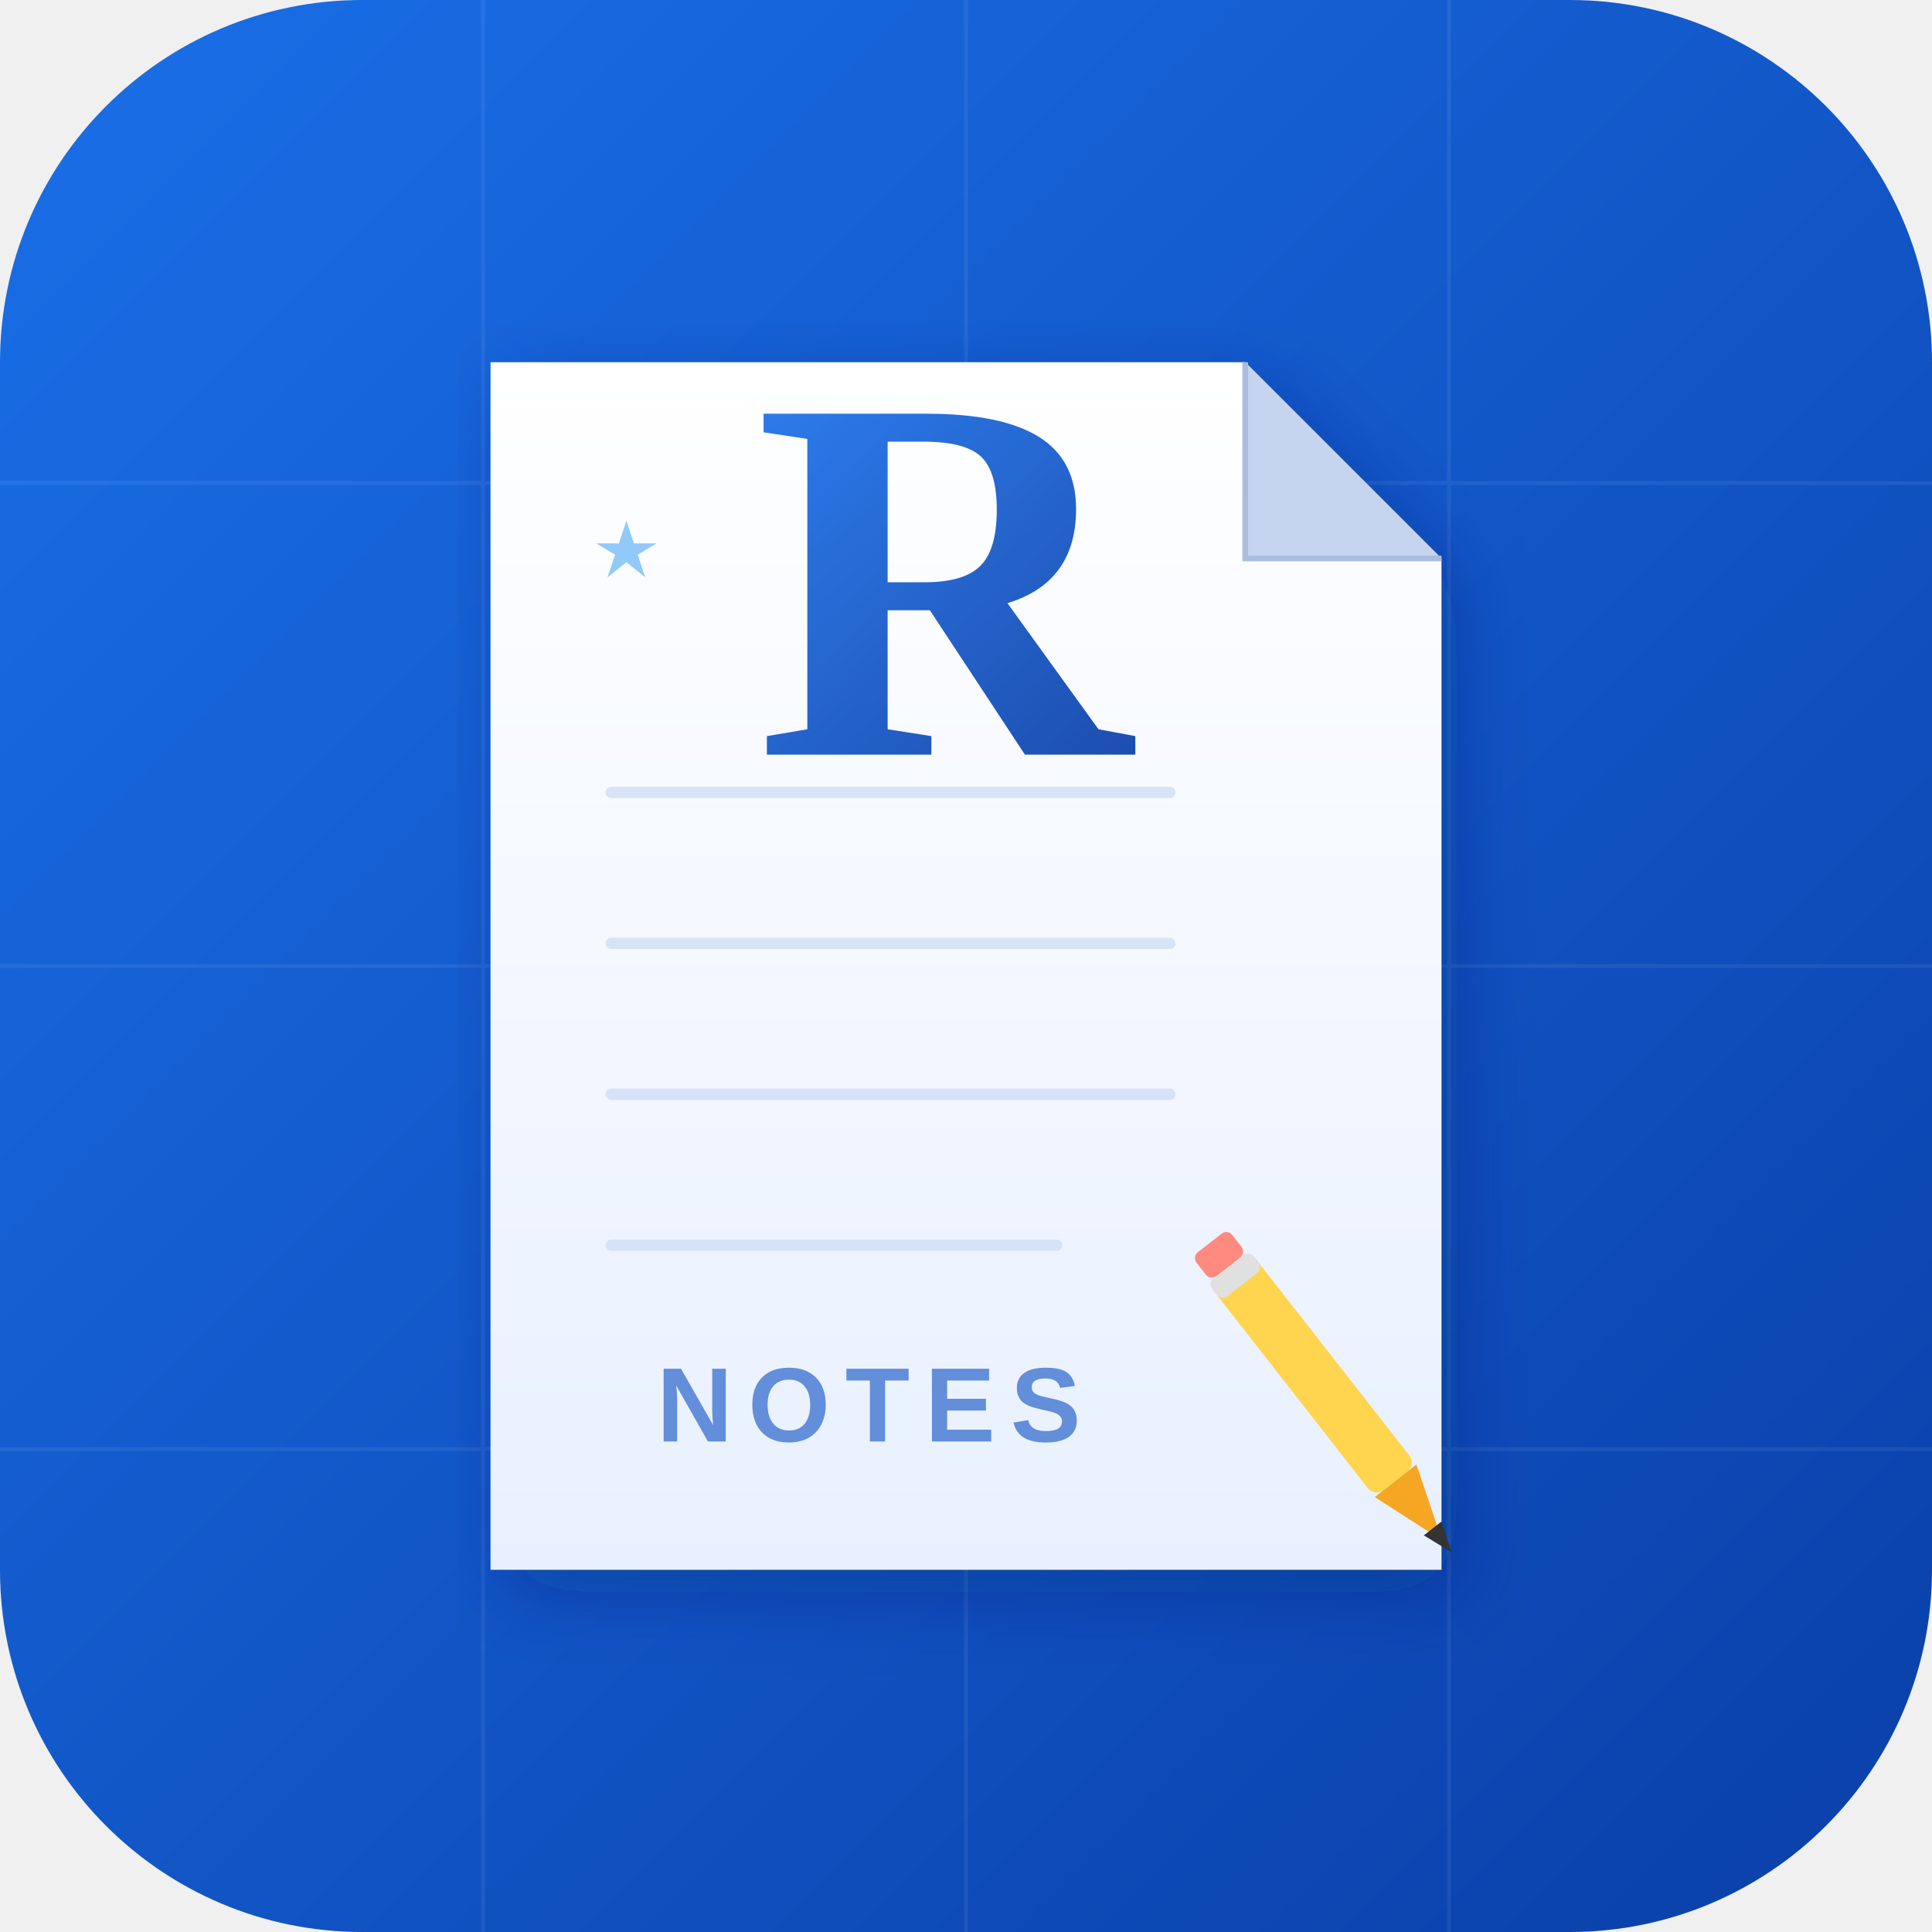
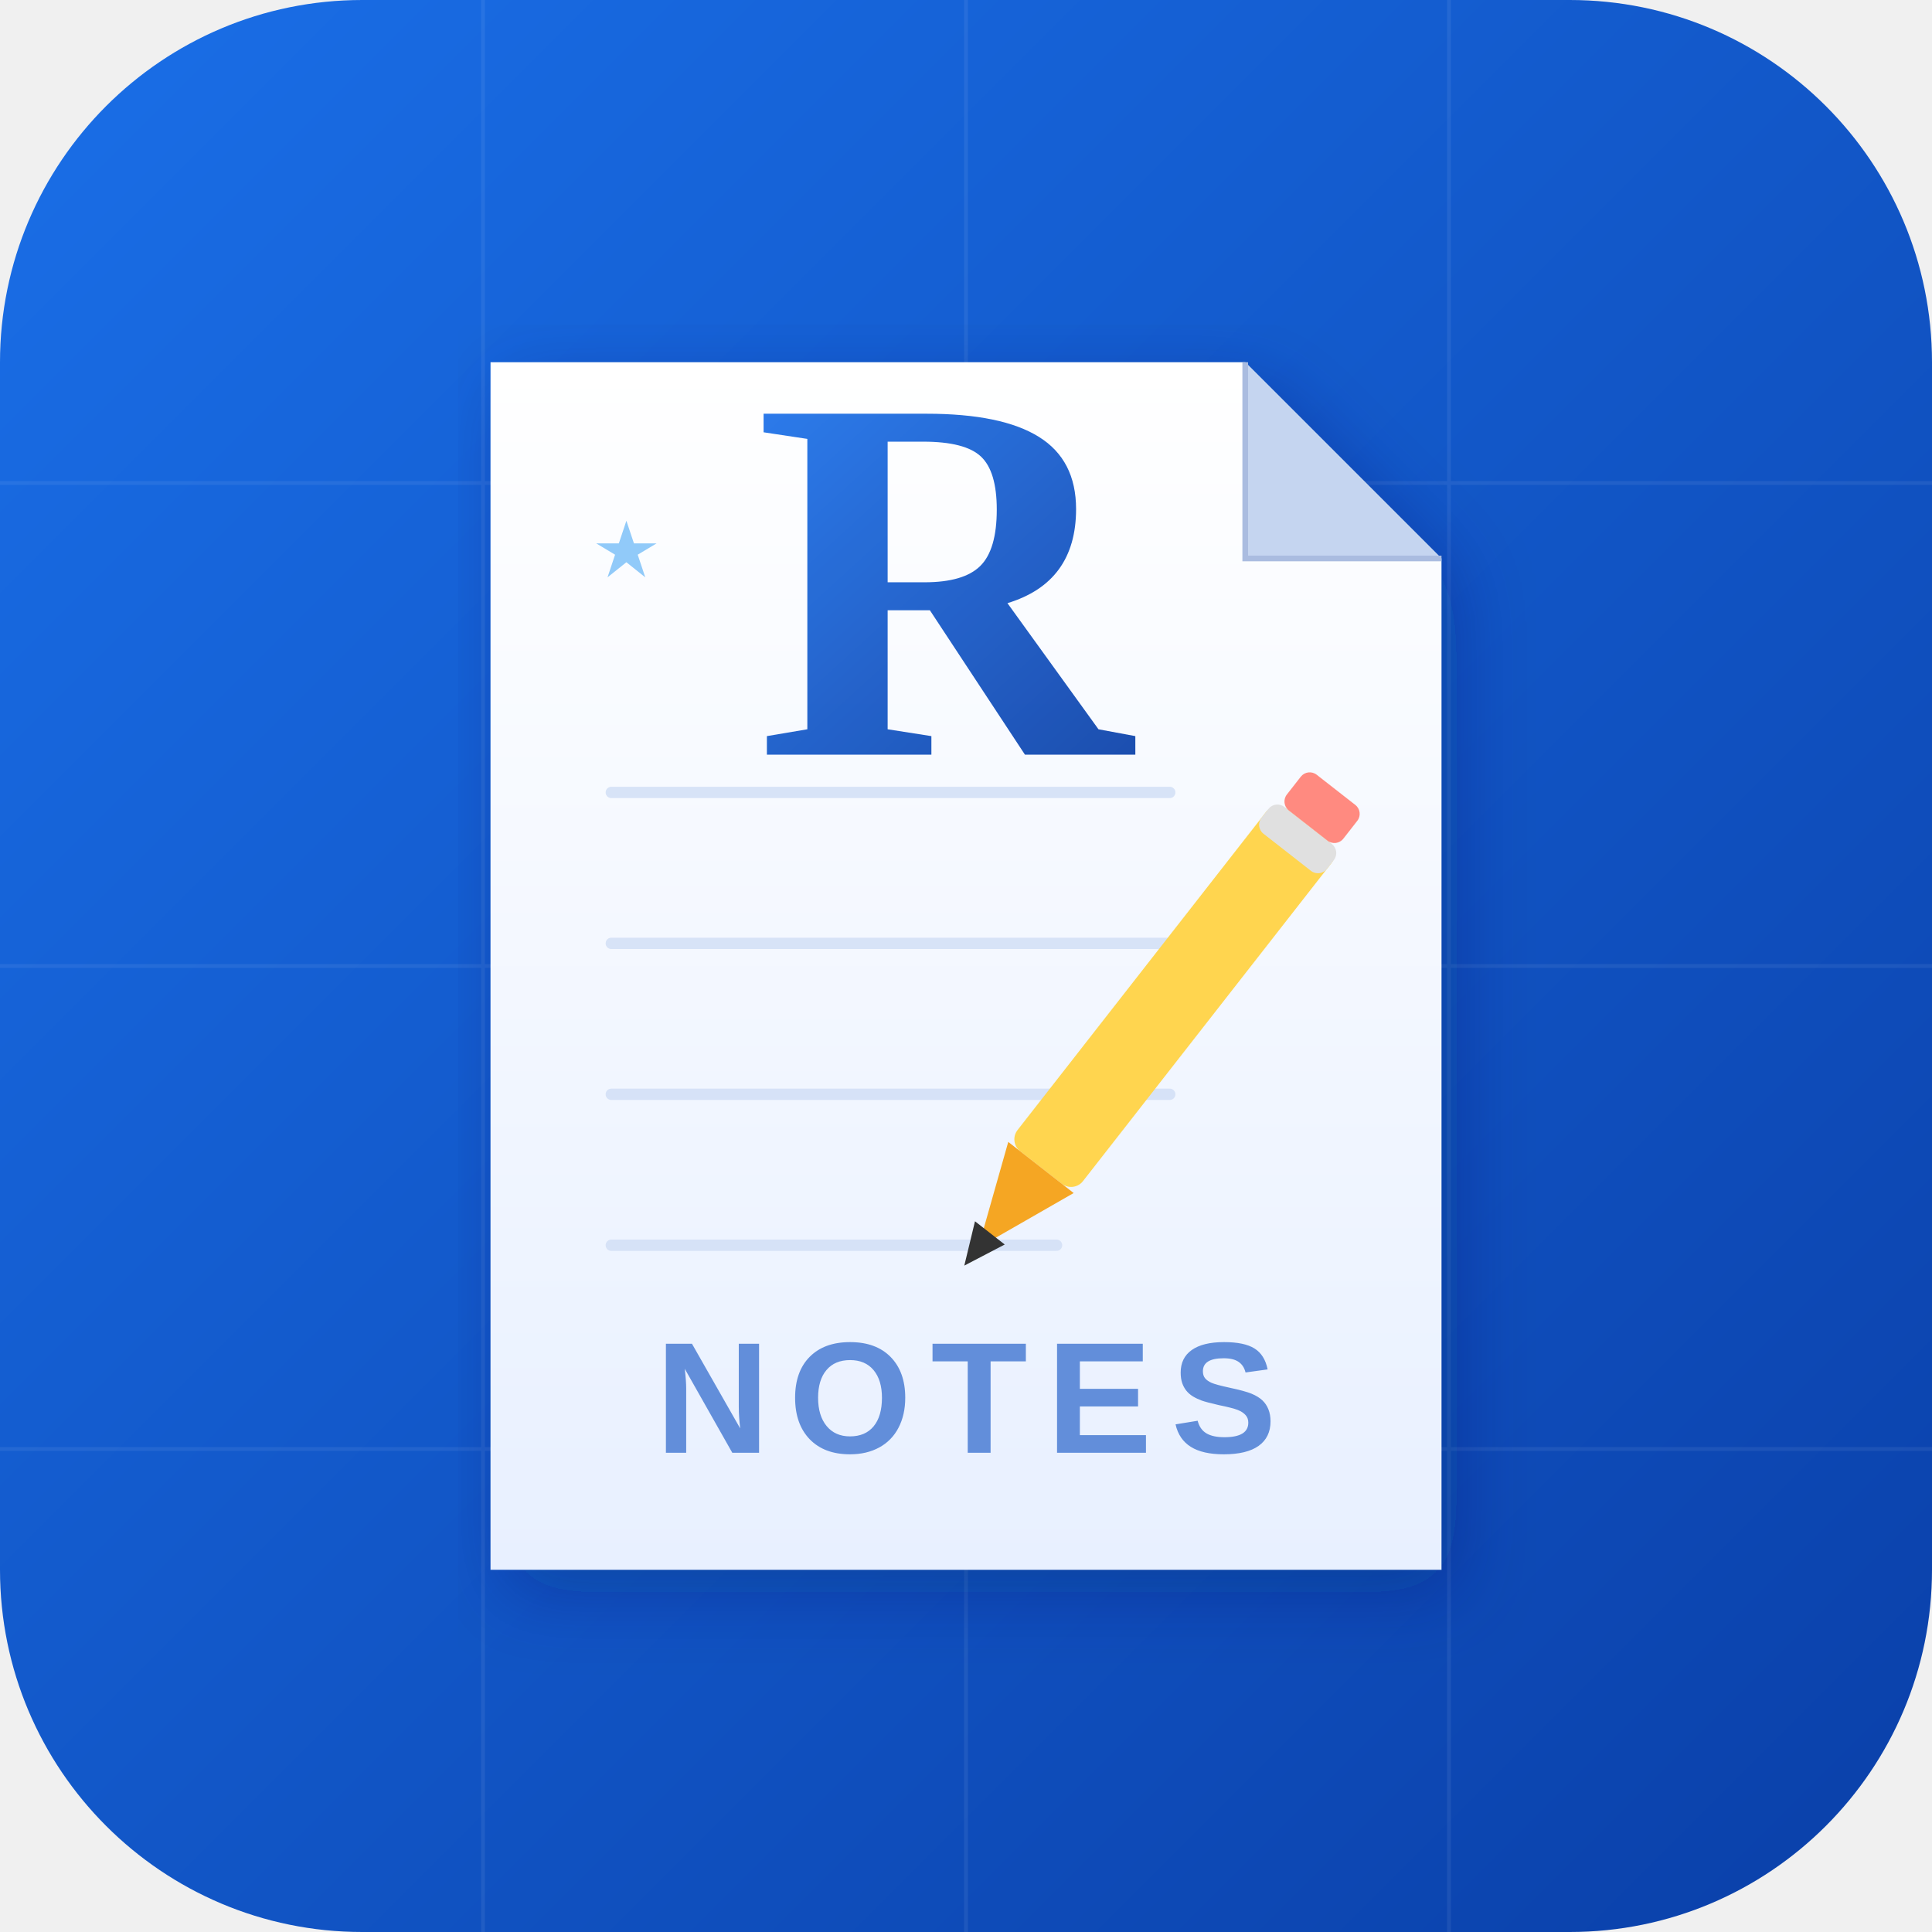
<svg xmlns="http://www.w3.org/2000/svg" viewBox="0 0 512 512" width="512" height="512">
  <defs>
    <linearGradient id="bg" x1="0%" y1="0%" x2="100%" y2="100%">
      <stop offset="0%" style="stop-color:#1a6fe8;stop-opacity:1" />
      <stop offset="100%" style="stop-color:#0a3fa8;stop-opacity:1" />
    </linearGradient>
    <linearGradient id="paper" x1="0%" y1="0%" x2="0%" y2="100%">
      <stop offset="0%" style="stop-color:#ffffff;stop-opacity:1" />
      <stop offset="100%" style="stop-color:#e8f0ff;stop-opacity:1" />
    </linearGradient>
    <linearGradient id="rgrad" x1="0%" y1="0%" x2="100%" y2="100%">
      <stop offset="0%" style="stop-color:#1a6fe8;stop-opacity:1" />
      <stop offset="100%" style="stop-color:#0a3fa8;stop-opacity:1" />
    </linearGradient>
    <filter id="shadow" x="-10%" y="-10%" width="120%" height="120%">
      <feDropShadow dx="0" dy="8" stdDeviation="16" flood-color="#000000" flood-opacity="0.25" />
    </filter>
    <filter id="papershadow" x="-5%" y="-5%" width="115%" height="115%">
      <feDropShadow dx="4" dy="6" stdDeviation="10" flood-color="#0a2060" flood-opacity="0.3" />
    </filter>
  </defs>
  <rect width="512" height="512" rx="96" ry="96" fill="url(#bg)" />
  <g opacity="0.07" stroke="#ffffff" stroke-width="1">
    <line x1="0" y1="128" x2="512" y2="128" />
    <line x1="0" y1="256" x2="512" y2="256" />
    <line x1="0" y1="384" x2="512" y2="384" />
    <line x1="128" y1="0" x2="128" y2="512" />
    <line x1="256" y1="0" x2="256" y2="512" />
    <line x1="384" y1="0" x2="384" y2="512" />
  </g>
  <g filter="url(#papershadow)">
    <path d="M130 96 L330 96 L382 148 L382 416 L130 416 Z" fill="url(#paper)" />
    <path d="M330 96 L330 148 L382 148 Z" fill="#c5d5f0" />
    <path d="M330 96 L330 148 L382 148" fill="none" stroke="#aabce0" stroke-width="1.5" />
  </g>
  <g stroke="#d0ddf5" stroke-width="3" stroke-linecap="round" opacity="0.8">
    <line x1="162" y1="210" x2="310" y2="210" />
    <line x1="162" y1="250" x2="310" y2="250" />
    <line x1="162" y1="290" x2="310" y2="290" />
    <line x1="162" y1="330" x2="280" y2="330" />
  </g>
  <text x="200" y="200" font-family="Georgia, 'Times New Roman', serif" font-weight="700" font-size="138" fill="url(#rgrad)" opacity="0.92">R</text>
-   <text x="174" y="382" font-family="'Helvetica Neue', Arial, sans-serif" font-weight="600" font-size="28" letter-spacing="4" fill="#4a7dd4" opacity="0.85">NOTES</text>
-   <g transform="translate(320, 340) rotate(-38)">
-     <rect x="0" y="0" width="14" height="72" rx="3" fill="#ffd54f" />
-     <path d="M0 72 L7 92 L14 72 Z" fill="#f5a623" />
-     <path d="M4 88 L7 96 L10 88 Z" fill="#333" />
-     <rect x="0" y="0" width="14" height="6" rx="2" fill="#e0e0e0" />
-     <rect x="1" y="-8" width="12" height="8" rx="2" fill="#ff8a80" />
+   <text x="256" y="385" font-family="'Helvetica Neue', Arial, sans-serif" font-weight="600" font-size="42" letter-spacing="5" text-anchor="middle" fill="#4a7dd4" opacity="0.85">NOTES</text>
+   <g transform="translate(338, 212) rotate(38)">
+     <rect x="0" y="0" width="22" height="115" rx="4" fill="#ffd54f" />
+     <path d="M0 115 L11 142 L22 115 Z" fill="#f5a623" />
+     <path d="M6 137 L11 148 L16 137 Z" fill="#333" />
+     <rect x="0" y="0" width="22" height="9" rx="3" fill="#e0e0e0" />
+     <rect x="1.5" y="-12" width="19" height="12" rx="3" fill="#ff8a80" />
  </g>
  <g transform="translate(158, 138)" fill="#4a90e2" opacity="0.7">
    <polygon points="8,0 10,6 16,6 11,9 13,15 8,11 3,15 5,9 0,6 6,6" fill="#64b5f6" />
  </g>
</svg>
